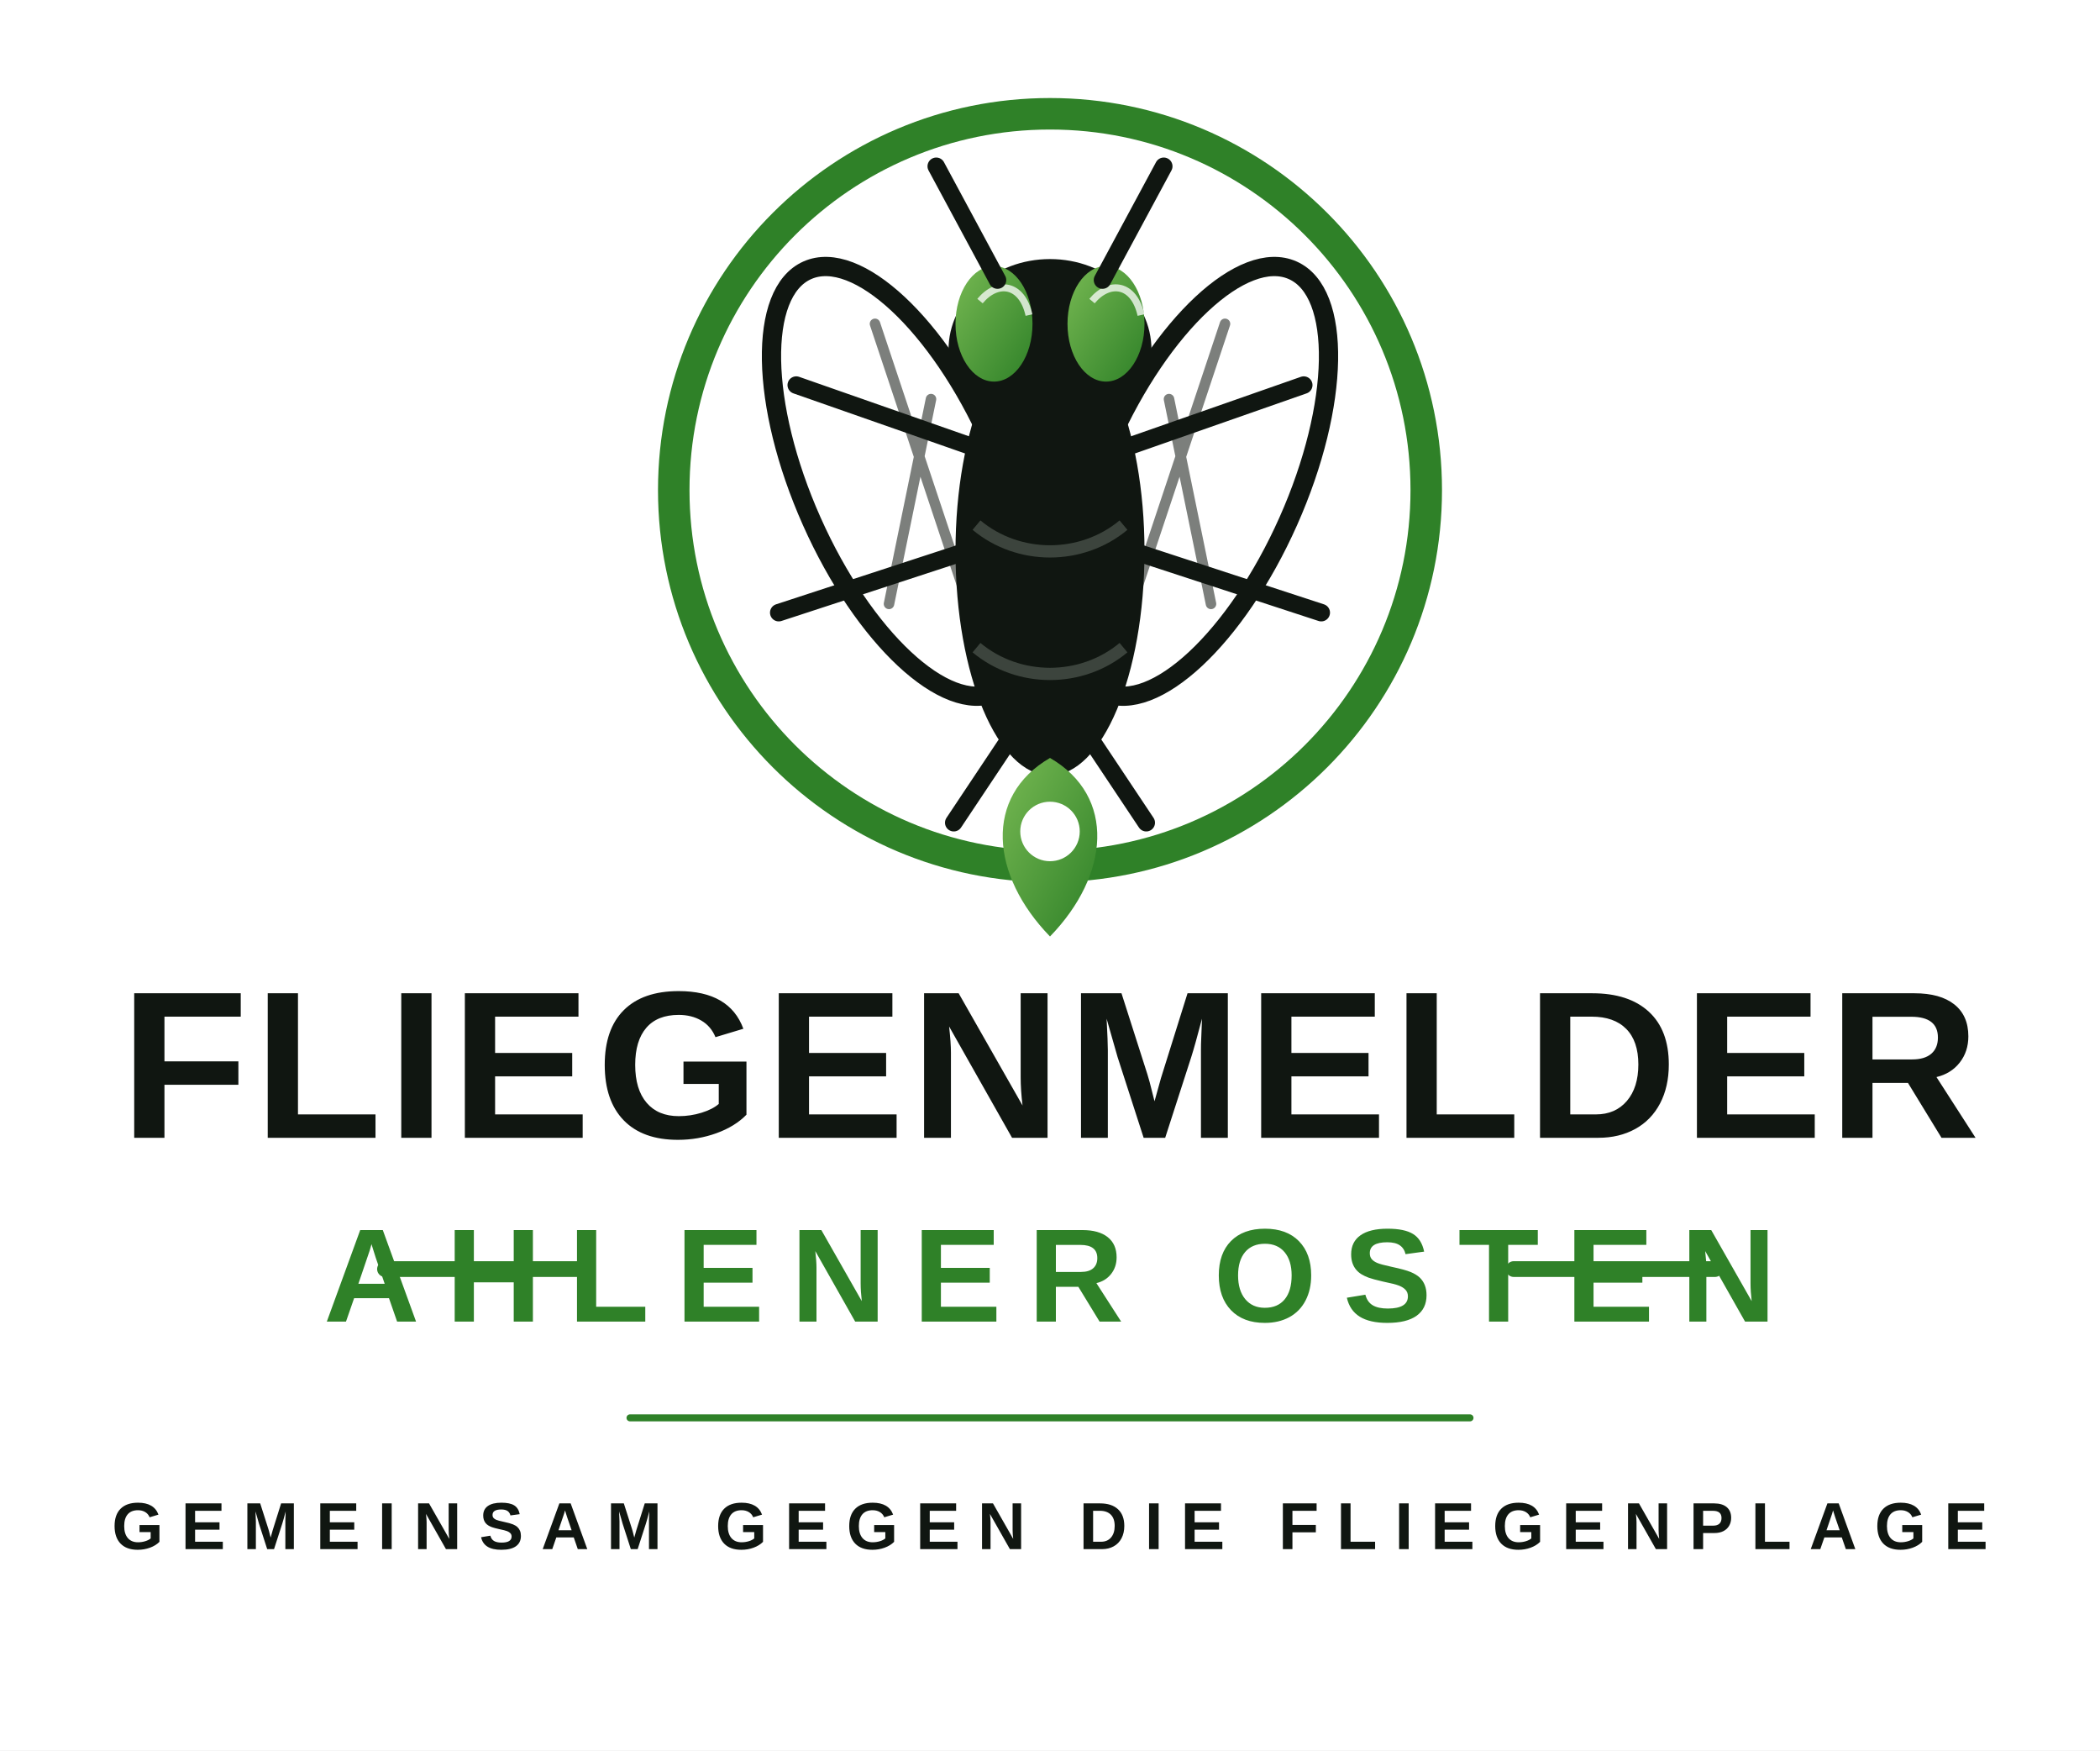
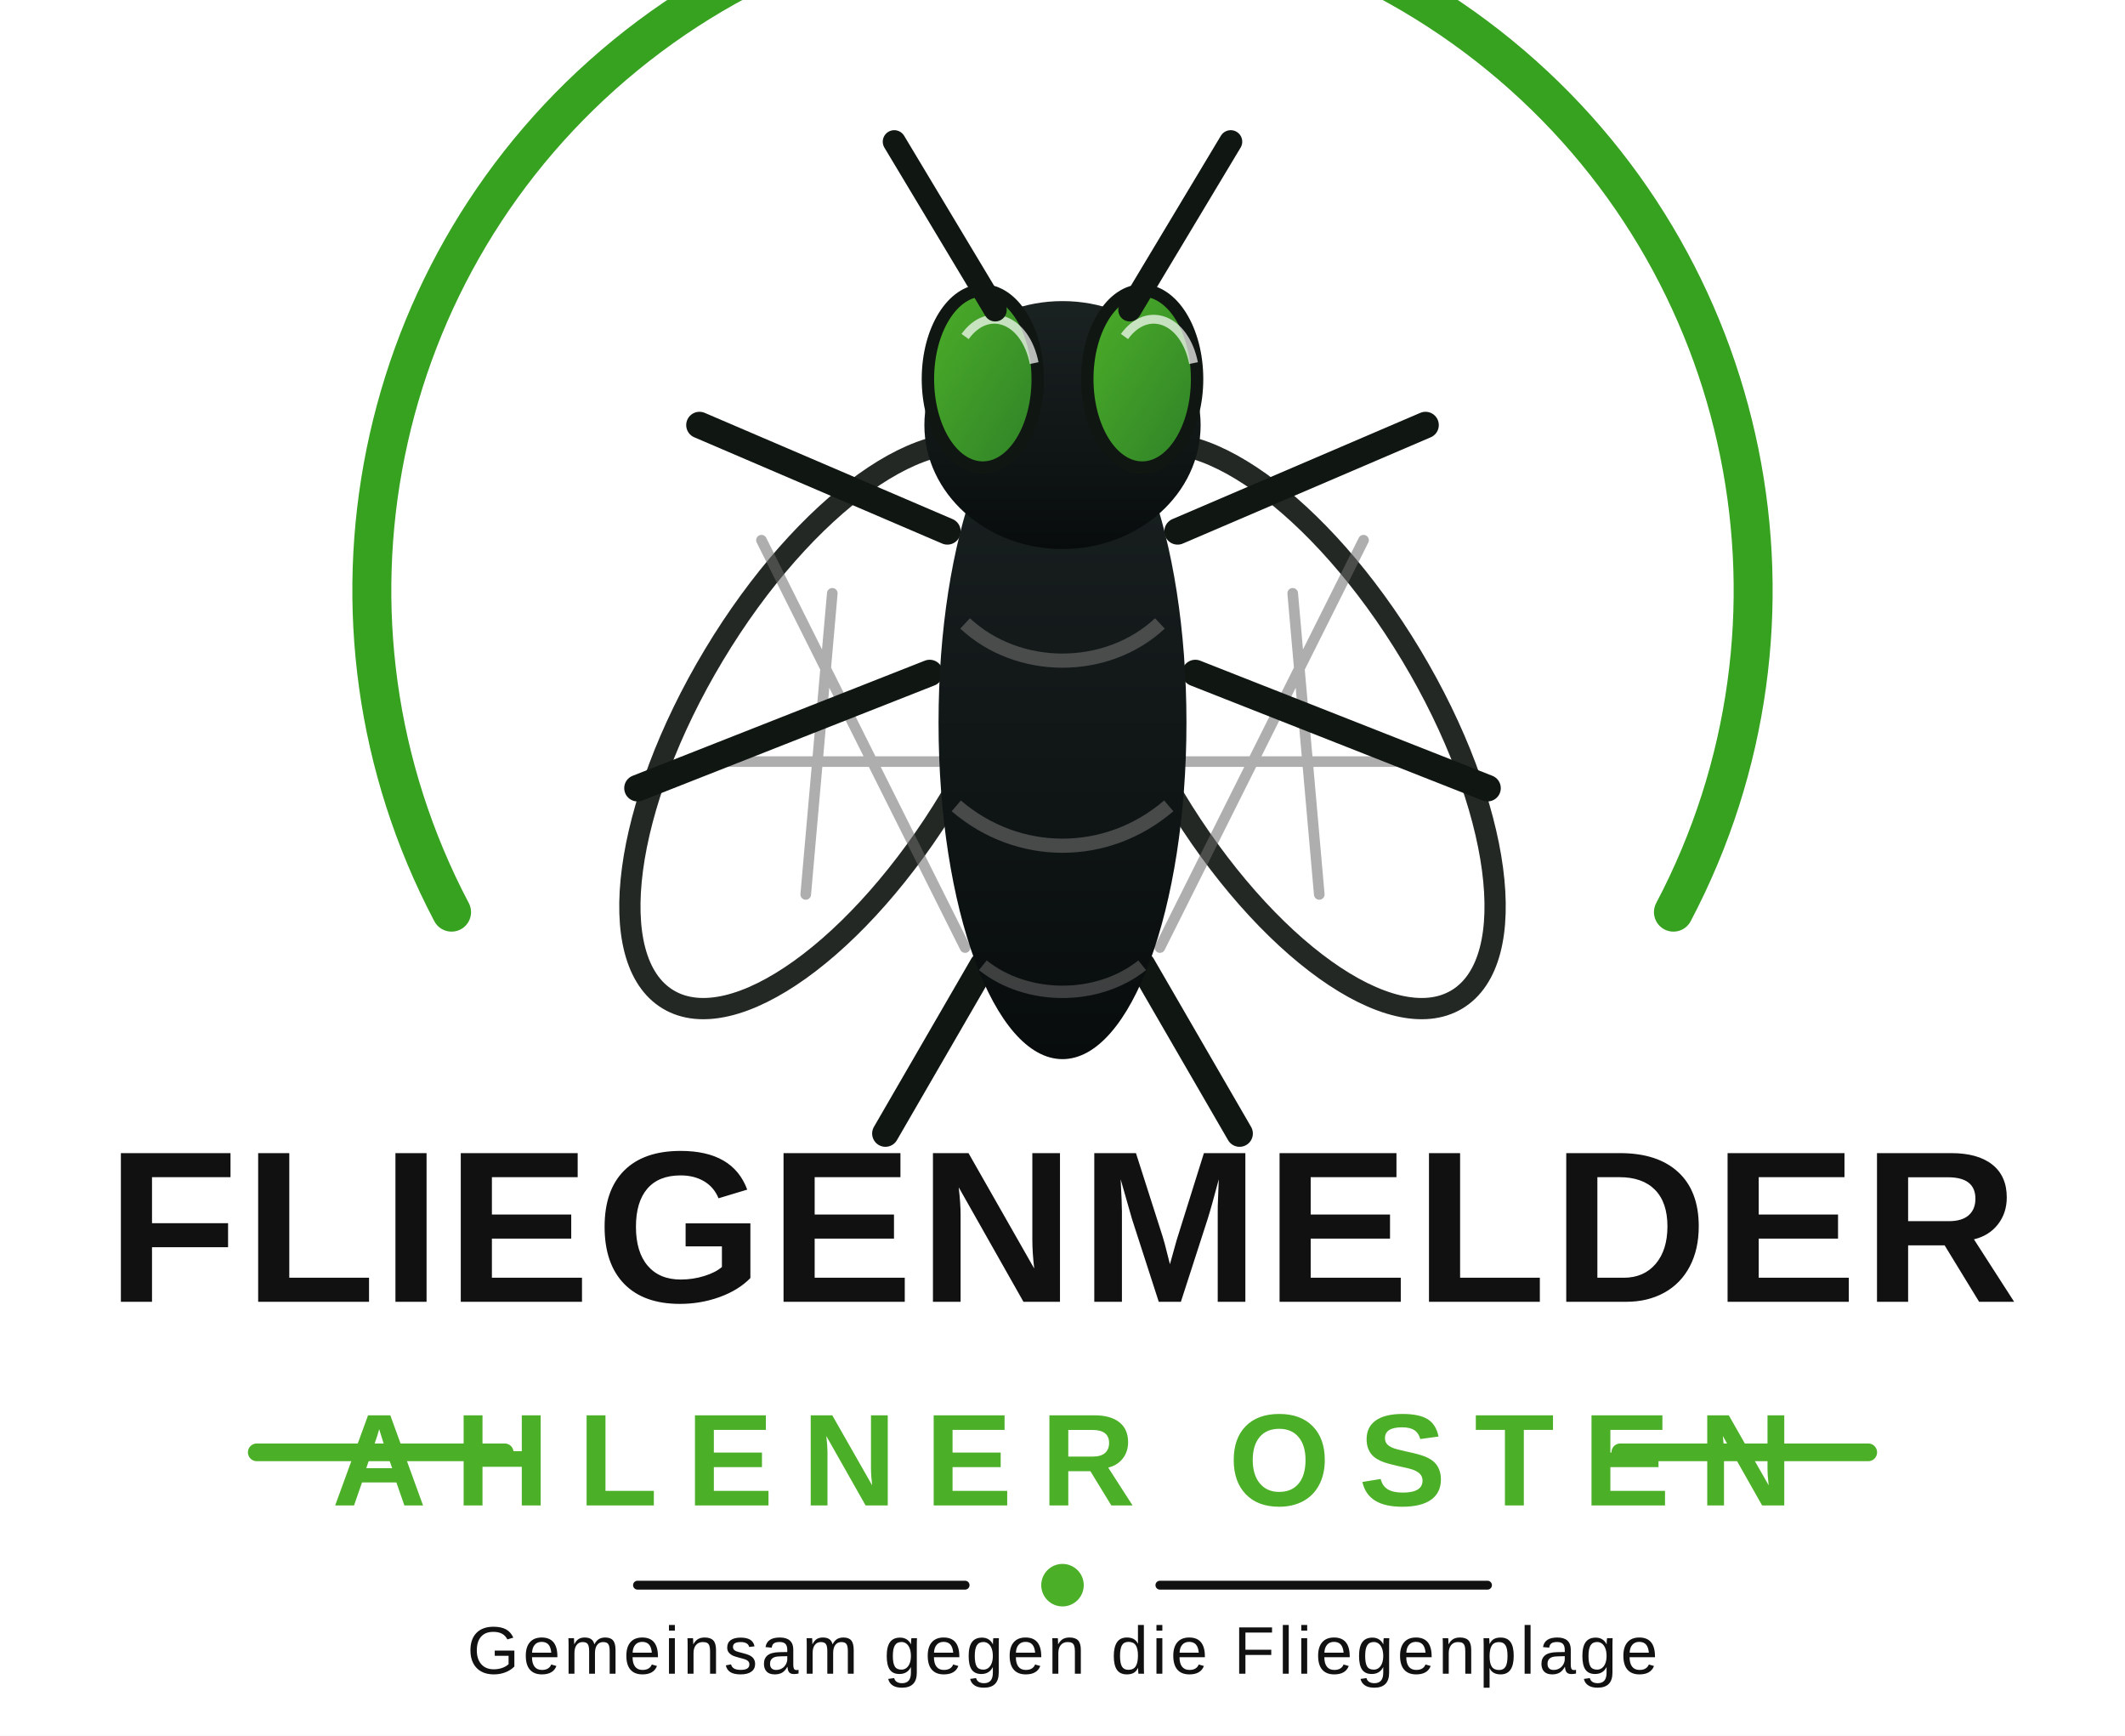
- <svg xmlns="http://www.w3.org/2000/svg" viewBox="0 0 1200 1000" role="img" aria-label="Fliegenmelder Ahlener Osten Logo">
+ <svg xmlns="http://www.w3.org/2000/svg" viewBox="0 0 1200 980" role="img" aria-label="Fliegenmelder Ahlener Osten">
  <defs>
    <linearGradient id="green" x1="0" x2="1" y1="0" y2="1">
-       <stop offset="0" stop-color="#76b852" />
+       <stop offset="0" stop-color="#4CAF28" />
      <stop offset="1" stop-color="#2f8128" />
    </linearGradient>
+     <linearGradient id="body" x1="0" x2="0" y1="0" y2="1">
+       <stop offset="0" stop-color="#1b2222" />
+       <stop offset="1" stop-color="#080c0d" />
+     </linearGradient>
  </defs>
-   <rect width="1200" height="1000" fill="#ffffff" />
-   <circle cx="600" cy="280" r="215" fill="#ffffff" stroke="#2f8128" stroke-width="18" />
-   <ellipse cx="515" cy="275" rx="56" ry="132" fill="#ffffff" stroke="#101611" stroke-width="11" transform="rotate(-24 515 275)" />
-   <ellipse cx="685" cy="275" rx="56" ry="132" fill="#ffffff" stroke="#101611" stroke-width="11" transform="rotate(24 685 275)" />
-   <path d="M500 185 L565 380 M532 228 L508 345" fill="none" stroke="#101611" stroke-width="6" opacity=".55" stroke-linecap="round" />
-   <path d="M700 185 L635 380 M668 228 L692 345" fill="none" stroke="#101611" stroke-width="6" opacity=".55" stroke-linecap="round" />
-   <ellipse cx="600" cy="315" rx="54" ry="128" fill="#101611" />
-   <ellipse cx="600" cy="200" rx="58" ry="52" fill="#101611" />
-   <path d="M558 300 C582 320 618 320 642 300" fill="none" stroke="#5a635a" stroke-width="7" opacity=".6" />
-   <path d="M558 370 C582 390 618 390 642 370" fill="none" stroke="#5a635a" stroke-width="7" opacity=".6" />
-   <ellipse cx="568" cy="185" rx="22" ry="33" fill="url(#green)" />
-   <ellipse cx="632" cy="185" rx="22" ry="33" fill="url(#green)" />
-   <path d="M560 172 C570 160 584 162 588 180" fill="none" stroke="#ffffff" stroke-width="4" opacity=".75" />
-   <path d="M624 172 C634 160 648 162 652 180" fill="none" stroke="#ffffff" stroke-width="4" opacity=".75" />
-   <path d="M570 160 L535 95 M630 160 L665 95" fill="none" stroke="#101611" stroke-width="10" stroke-linecap="round" />
-   <path d="M555 255 L455 220 M645 255 L745 220            M552 315 L445 350 M648 315 L755 350            M575 425 L545 470 M625 425 L655 470" fill="none" stroke="#101611" stroke-width="10" stroke-linecap="round" stroke-linejoin="round" />
-   <path d="M600 535 C566 500 562 455 600 433 C638 455 634 500 600 535Z" fill="url(#green)" />
-   <circle cx="600" cy="475" r="17" fill="#ffffff" />
-   <text x="600" y="650" text-anchor="middle" font-family="Arial, Helvetica, sans-serif" font-size="120" font-weight="900" letter-spacing="3" fill="#101611">FLIEGENMELDER</text>
-   <line x1="220" y1="725" x2="335" y2="725" stroke="#2f8128" stroke-width="9" stroke-linecap="round" />
-   <line x1="865" y1="725" x2="980" y2="725" stroke="#2f8128" stroke-width="9" stroke-linecap="round" />
-   <text x="600" y="755" text-anchor="middle" font-family="Arial, Helvetica, sans-serif" font-size="76" font-weight="800" letter-spacing="15" fill="#2f8128">AHLENER OSTEN</text>
-   <line x1="360" y1="810" x2="840" y2="810" stroke="#2f8128" stroke-width="4" stroke-linecap="round" />
-   <text x="600" y="885" text-anchor="middle" font-family="Arial, Helvetica, sans-serif" font-size="38" font-weight="700" letter-spacing="10" fill="#101611">GEMEINSAM GEGEN DIE FLIEGENPLAGE</text>
+   <rect width="1200" height="980" fill="#ffffff" />
+   <path d="M255 515 A390 390 0 1 1 945 515" fill="none" stroke="#37a120" stroke-width="22" stroke-linecap="round" />
+   <ellipse cx="470" cy="410" rx="78" ry="180" fill="#ffffff" stroke="#101611" stroke-width="12" opacity="0.92" transform="rotate(31 470 410)" />
+   <ellipse cx="730" cy="410" rx="78" ry="180" fill="#ffffff" stroke="#101611" stroke-width="12" opacity="0.92" transform="rotate(-31 730 410)" />
+   <path d="M430 305 L545 535 M470 335 L455 505 M405 430 L540 430" fill="none" stroke="#6b6b6b" stroke-width="6" opacity="0.55" stroke-linecap="round" />
+   <path d="M770 305 L655 535 M730 335 L745 505 M795 430 L660 430" fill="none" stroke="#6b6b6b" stroke-width="6" opacity="0.55" stroke-linecap="round" />
+   <path d="M535 300 L395 240 M665 300 L805 240            M525 380 L360 445 M675 380 L840 445            M555 545 L500 640 M645 545 L700 640" fill="none" stroke="#101611" stroke-width="15" stroke-linecap="round" stroke-linejoin="round" />
+   <circle cx="395" cy="240" r="7" fill="#101611" />
+   <circle cx="805" cy="240" r="7" fill="#101611" />
+   <circle cx="360" cy="445" r="7" fill="#101611" />
+   <circle cx="840" cy="445" r="7" fill="#101611" />
+   <circle cx="500" cy="640" r="7" fill="#101611" />
+   <circle cx="700" cy="640" r="7" fill="#101611" />
+   <ellipse cx="600" cy="408" rx="70" ry="190" fill="url(#body)" />
+   <ellipse cx="600" cy="240" rx="78" ry="70" fill="url(#body)" />
+   <path d="M545 352 C575 380 625 380 655 352" fill="none" stroke="#676767" stroke-width="8" opacity="0.65" />
+   <path d="M540 455 C575 485 625 485 660 455" fill="none" stroke="#676767" stroke-width="8" opacity="0.65" />
+   <path d="M555 545 C580 565 620 565 645 545" fill="none" stroke="#676767" stroke-width="7" opacity="0.55" />
+   <ellipse cx="555" cy="214" rx="31" ry="50" fill="url(#green)" stroke="#101611" stroke-width="7" />
+   <ellipse cx="645" cy="214" rx="31" ry="50" fill="url(#green)" stroke="#101611" stroke-width="7" />
+   <path d="M545 190 C558 172 579 180 584 205" fill="none" stroke="#ffffff" stroke-width="5" opacity="0.7" />
+   <path d="M635 190 C648 172 669 180 674 205" fill="none" stroke="#ffffff" stroke-width="5" opacity="0.7" />
+   <path d="M562 175 L505 80 M638 175 L695 80" fill="none" stroke="#101611" stroke-width="13" stroke-linecap="round" />
+   <text x="600" y="735" text-anchor="middle" font-family="Arial Black, Arial, Helvetica, sans-serif" font-size="122" font-weight="900" letter-spacing="3" fill="#111111">FLIEGENMELDER</text>
+   <line x1="145" y1="820" x2="285" y2="820" stroke="#4CAF28" stroke-width="10" stroke-linecap="round" />
+   <line x1="915" y1="820" x2="1055" y2="820" stroke="#4CAF28" stroke-width="10" stroke-linecap="round" />
+   <text x="600" y="850" text-anchor="middle" font-family="Arial, Helvetica, sans-serif" font-size="74" font-weight="900" letter-spacing="16" fill="#4CAF28">AHLENER OSTEN</text>
+   <line x1="360" y1="895" x2="545" y2="895" stroke="#111111" stroke-width="5" stroke-linecap="round" />
+   <circle cx="600" cy="895" r="12" fill="#4CAF28" />
+   <line x1="655" y1="895" x2="840" y2="895" stroke="#111111" stroke-width="5" stroke-linecap="round" />
+   <text x="600" y="945" text-anchor="middle" font-family="Arial, Helvetica, sans-serif" font-size="38" font-weight="500" letter-spacing="2" fill="#111111">Gemeinsam gegen die Fliegenplage</text>
</svg>
